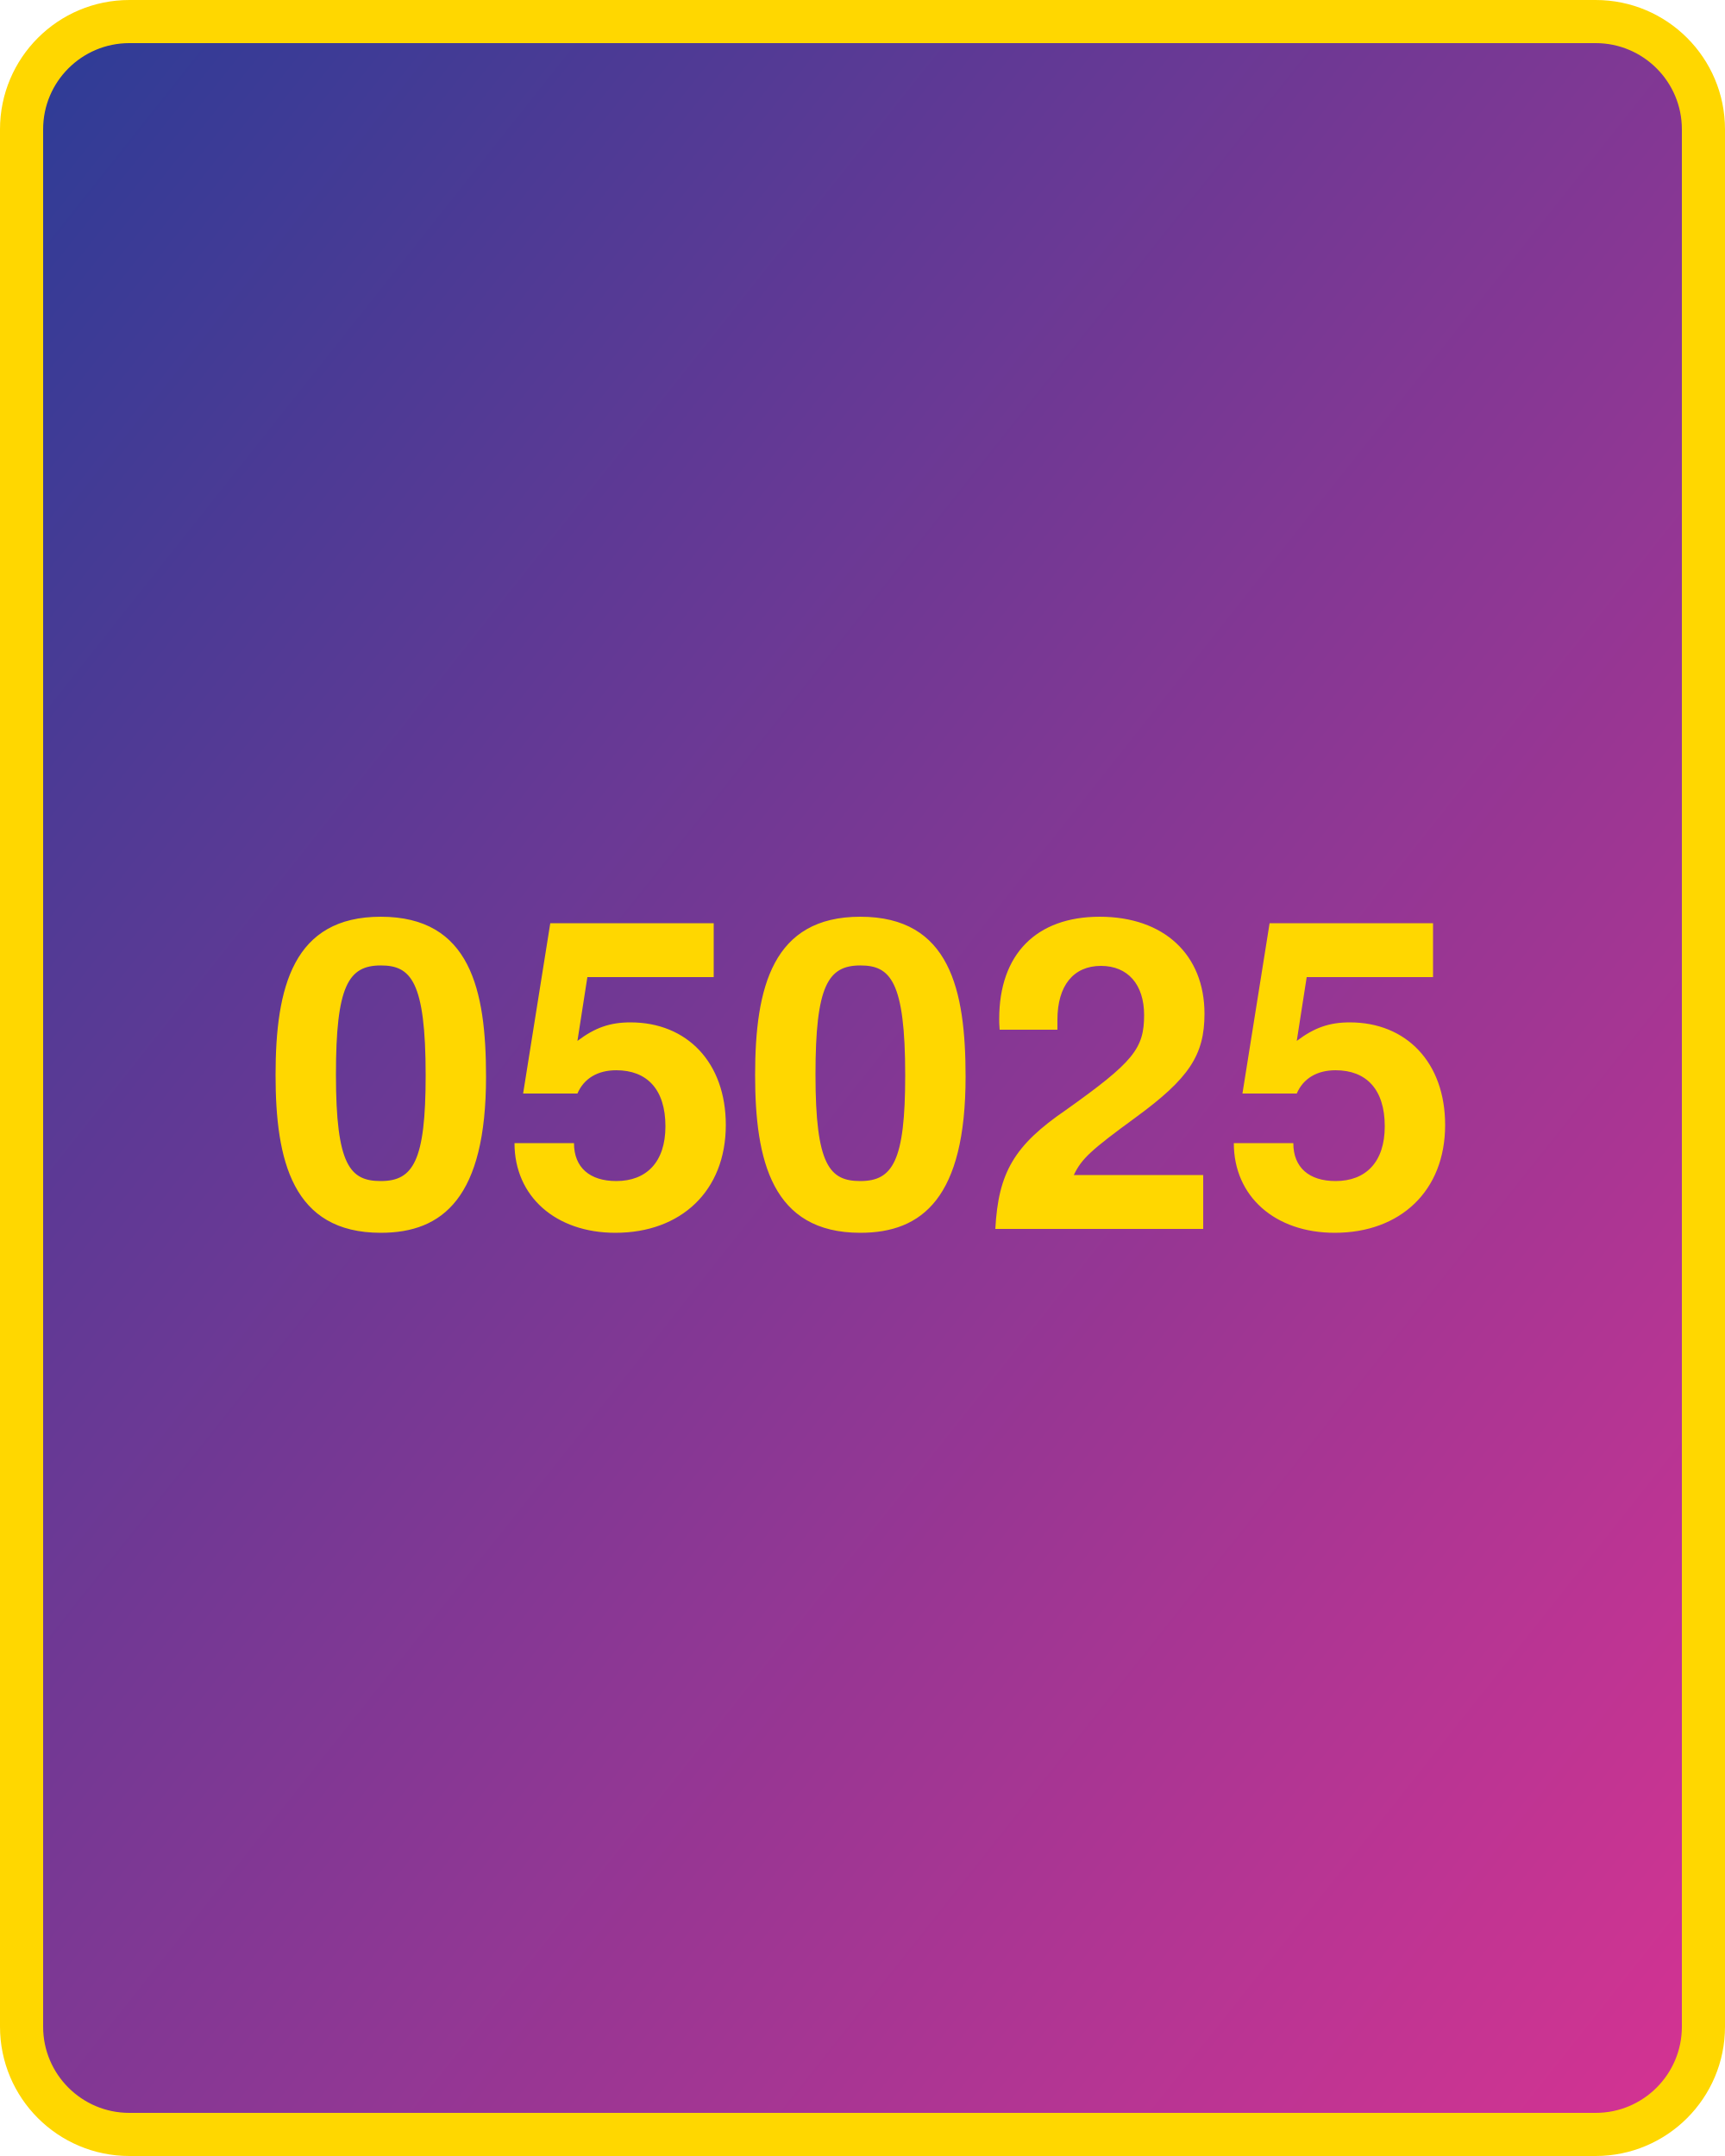
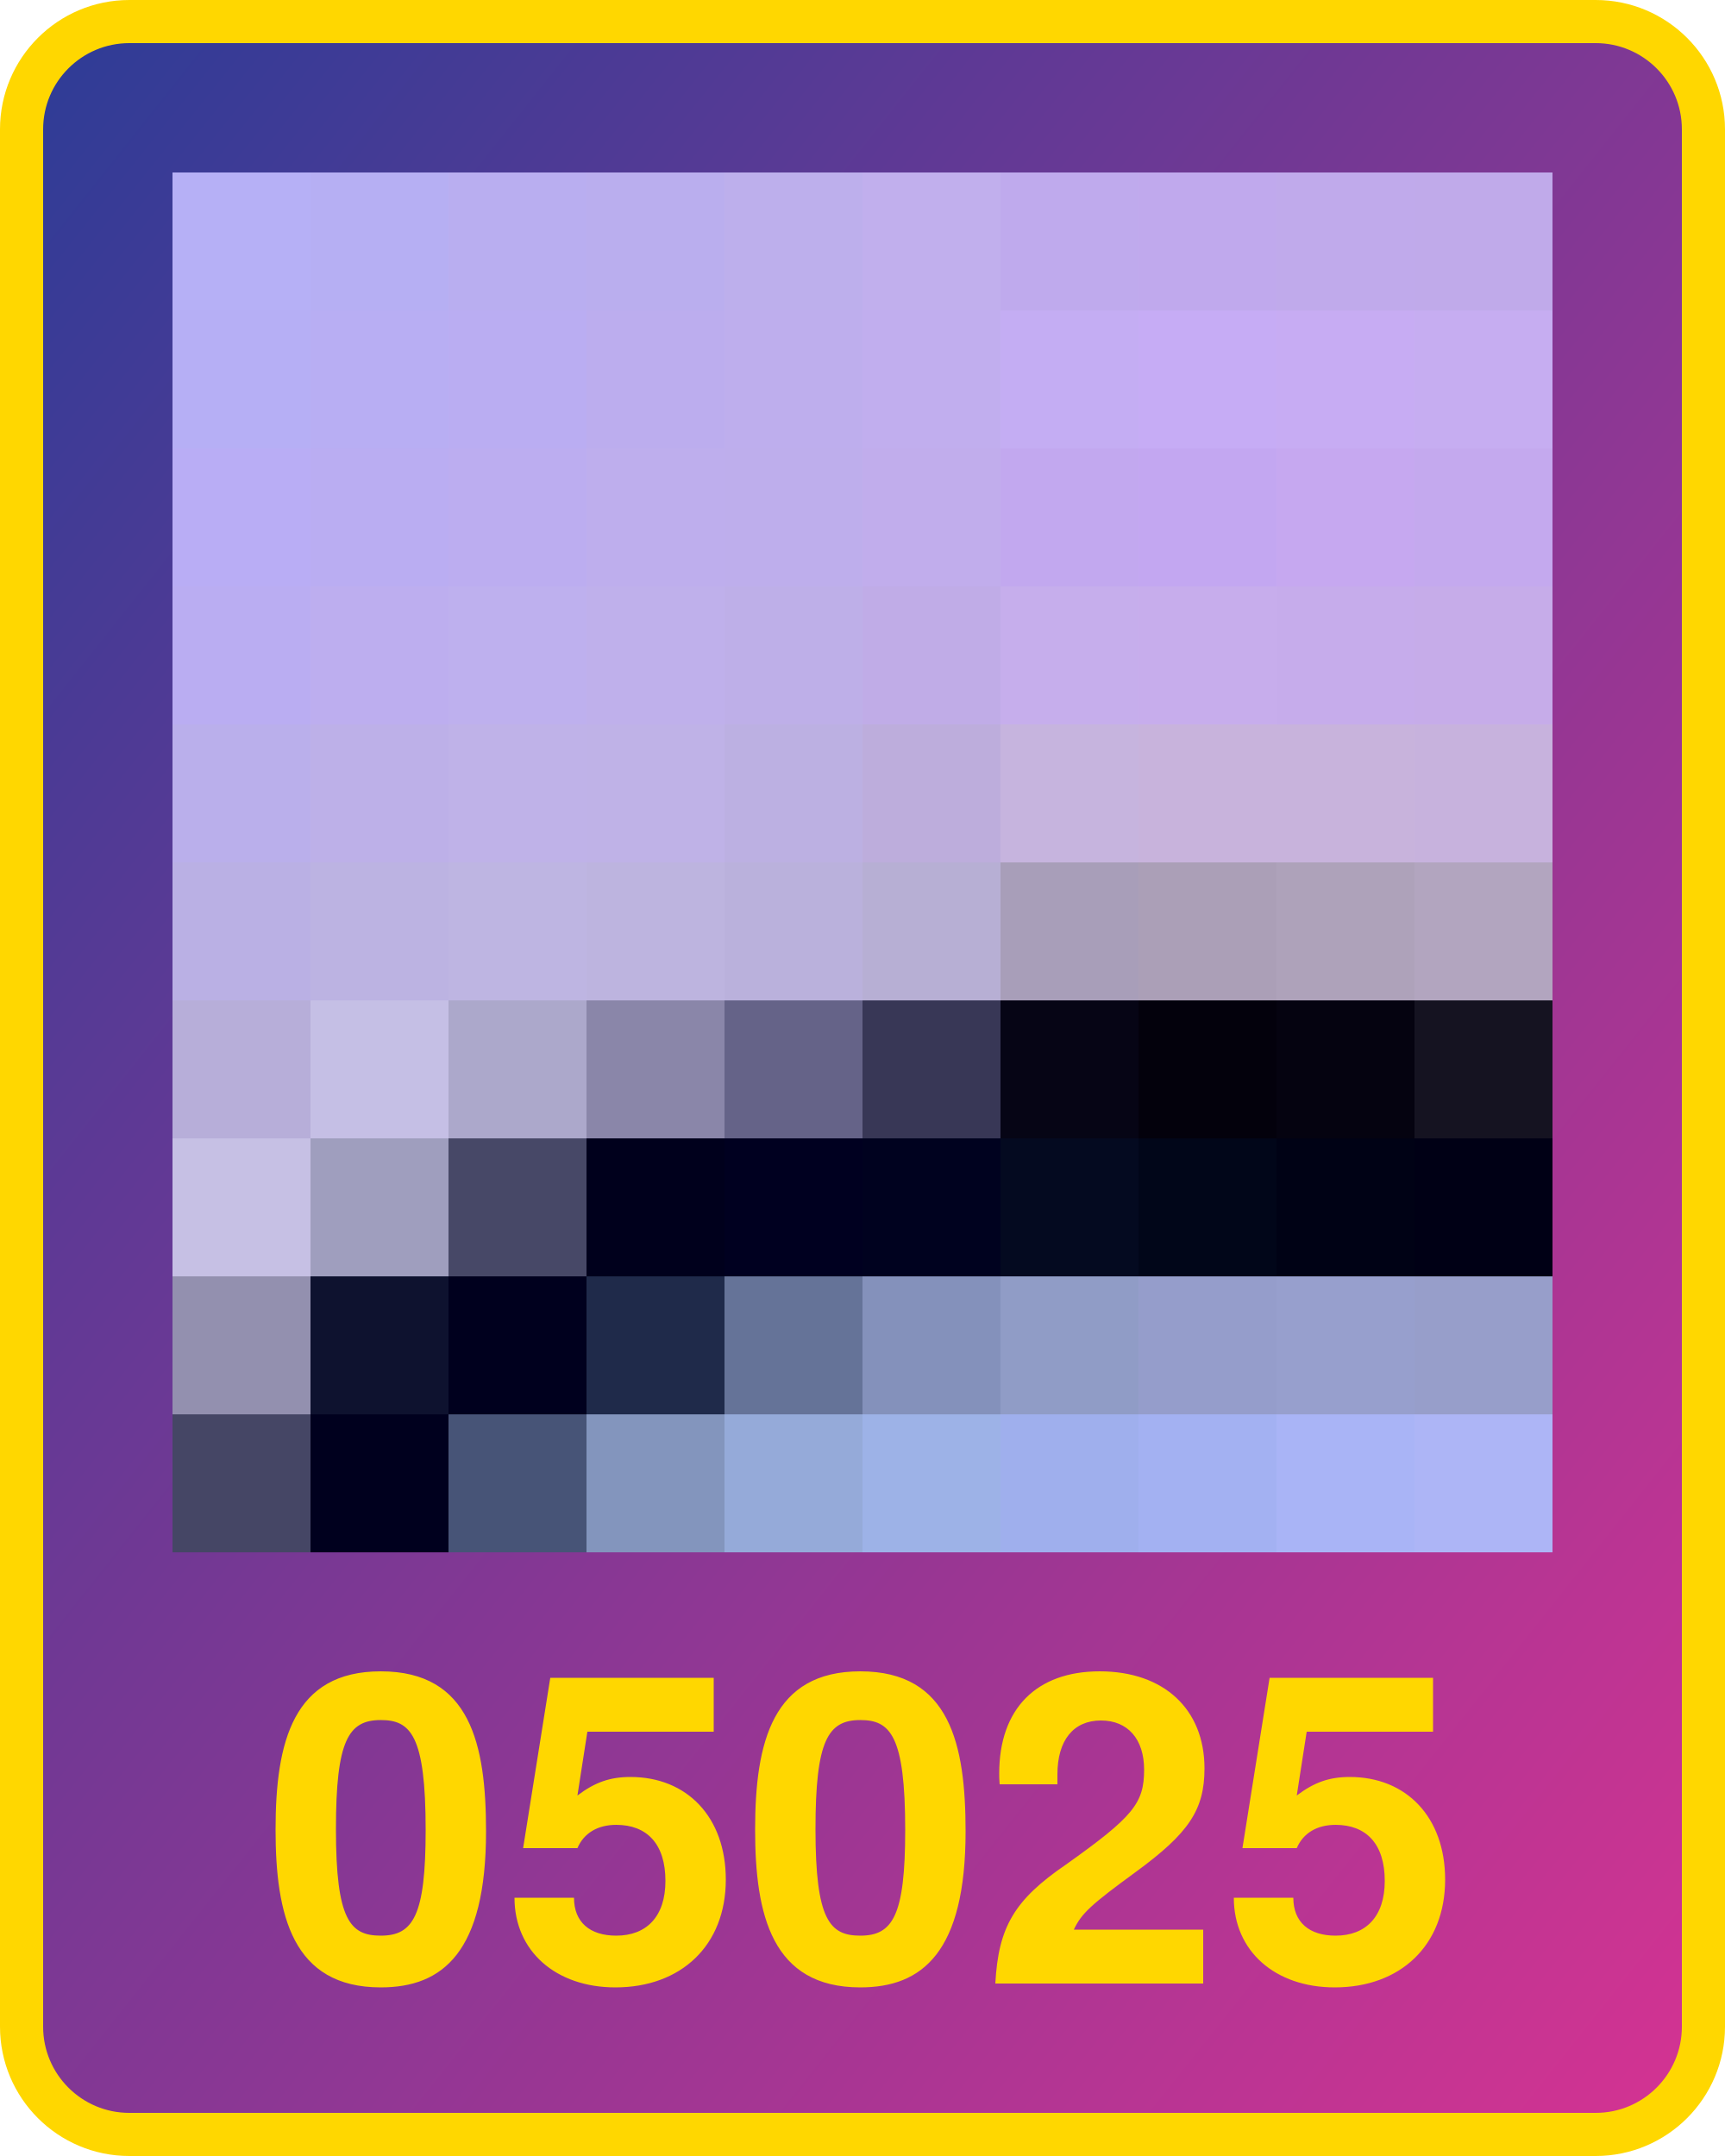
<svg xmlns="http://www.w3.org/2000/svg" width="800" height="1000">
  <defs>
    <linearGradient id="g" x1="0" x2="1" y1="0" y2="1">
      <stop offset="0%" stop-color="#2d3c96" />
      <stop offset="100%" stop-color="#d53392" />
    </linearGradient>
  </defs>
  <rect x="10" y="10" width="780" height="980" fill="url(#g)" rx="50" ry="50" stroke="gold" stroke-width="20" />
-   <text x="400" y="570" width="780" text-anchor="middle" style="font:bold 200px 'Helvetica Neue';fill:gold">05025</text>
+   <text x="400" y="920" width="780" text-anchor="middle" style="font:bold 200px 'Helvetica Neue';fill:gold">05025</text>
+   <g transform="translate(80 80) scale(64)">
+     <rect x="0" y="0" width="1" height="1" fill="#b6b0f6" />
+     <rect x="0" y="1" width="1" height="1" fill="#b6aff5" />
+     <rect x="0" y="2" width="1" height="1" fill="#b9adf5" />
+     <rect x="0" y="3" width="1" height="1" fill="#baadf2" />
+     <rect x="0" y="4" width="1" height="1" fill="#baafeb" />
+     <rect x="0" y="5" width="1" height="1" fill="#bab0e4" />
+     <rect x="0" y="6" width="1" height="1" fill="#b7aed9" />
+     <rect x="0" y="7" width="1" height="1" fill="#c6c0e4" />
+     <rect x="0" y="8" width="1" height="1" fill="#9390af" />
+     <rect x="0" y="9" width="1" height="1" fill="#454665" />
+     <rect x="1" y="0" width="1" height="1" fill="#b6aff3" />
+     <rect x="1" y="1" width="1" height="1" fill="#b8aef3" />
+     <rect x="1" y="2" width="1" height="1" fill="#baadf2" />
+     <rect x="1" y="3" width="1" height="1" fill="#bdaeef" />
+     <rect x="1" y="4" width="1" height="1" fill="#bdb0e8" />
+     <rect x="1" y="5" width="1" height="1" fill="#bcb3e2" />
+     <rect x="1" y="6" width="1" height="1" fill="#c5bfe5" />
+     <rect x="1" y="7" width="1" height="1" fill="#9f9ebe" />
+     <rect x="1" y="8" width="1" height="1" fill="#0e122f" />
+     <rect x="1" y="9" width="1" height="1" fill="#00001e" />
+     <rect x="2" y="0" width="1" height="1" fill="#b9aef0" />
+     <rect x="2" y="1" width="1" height="1" fill="#baadf2" />
+     <rect x="2" y="2" width="1" height="1" fill="#bcadf0" />
+     <rect x="2" y="3" width="1" height="1" fill="#beb0ee" />
+     <rect x="2" y="4" width="1" height="1" fill="#bfb2e8" />
+     <rect x="2" y="5" width="1" height="1" fill="#beb5e2" />
+     <rect x="2" y="6" width="1" height="1" fill="#aca8cb" />
+     <rect x="2" y="7" width="1" height="1" fill="#474867" />
+     <rect x="2" y="8" width="1" height="1" fill="#00001e" />
+     <rect x="2" y="9" width="1" height="1" fill="#475477" />
+     <rect x="3" y="0" width="1" height="1" fill="#baaeee" />
+     <rect x="3" y="1" width="1" height="1" fill="#bcadee" />
+     <rect x="3" y="2" width="1" height="1" fill="#beaeed" />
+     <rect x="3" y="3" width="1" height="1" fill="#bfb0eb" />
+     <rect x="3" y="4" width="1" height="1" fill="#bfb2e7" />
+     <rect x="3" y="5" width="1" height="1" fill="#bdb4df" />
+     <rect x="3" y="6" width="1" height="1" fill="#8a86a9" />
+     <rect x="3" y="7" width="1" height="1" fill="#00001c" />
+     <rect x="3" y="8" width="1" height="1" fill="#1f2a4a" />
+     <rect x="3" y="9" width="1" height="1" fill="#8395bd" />
+     <rect x="4" y="0" width="1" height="1" fill="#bdafec" />
+     <rect x="4" y="1" width="1" height="1" fill="#beaeed" />
+     <rect x="4" y="2" width="1" height="1" fill="#beaeec" />
+     <rect x="4" y="3" width="1" height="1" fill="#beafe8" />
+     <rect x="4" y="4" width="1" height="1" fill="#bcb0e2" />
+     <rect x="4" y="5" width="1" height="1" fill="#bab1dc" />
+     <rect x="4" y="6" width="1" height="1" fill="#656388" />
+     <rect x="4" y="7" width="1" height="1" fill="#000020" />
+     <rect x="4" y="8" width="1" height="1" fill="#657398" />
+     <rect x="4" y="9" width="1" height="1" fill="#95aad9" />
+     <rect x="5" y="0" width="1" height="1" fill="#c1afed" />
+     <rect x="5" y="1" width="1" height="1" fill="#c1aeee" />
+     <rect x="5" y="2" width="1" height="1" fill="#c1adec" />
+     <rect x="5" y="3" width="1" height="1" fill="#c0ace7" />
+     <rect x="5" y="4" width="1" height="1" fill="#bdaddc" />
+     <rect x="5" y="5" width="1" height="1" fill="#b7afd4" />
+     <rect x="5" y="6" width="1" height="1" fill="#383756" />
+     <rect x="5" y="7" width="1" height="1" fill="#00021f" />
+     <rect x="5" y="8" width="1" height="1" fill="#8491bb" />
+     <rect x="5" y="9" width="1" height="1" fill="#9db2e7" />
+     <rect x="6" y="0" width="1" height="1" fill="#bfaaed" />
+     <rect x="6" y="1" width="1" height="1" fill="#c4adf3" />
+     <rect x="6" y="2" width="1" height="1" fill="#c2a8ef" />
+     <rect x="6" y="3" width="1" height="1" fill="#c6aeec" />
+     <rect x="6" y="4" width="1" height="1" fill="#c6b4de" />
+     <rect x="6" y="5" width="1" height="1" fill="#a89eb9" />
+     <rect x="6" y="6" width="1" height="1" fill="#060515" />
+     <rect x="6" y="7" width="1" height="1" fill="#040a20" />
+     <rect x="6" y="8" width="1" height="1" fill="#909cc6" />
+     <rect x="6" y="9" width="1" height="1" fill="#9fafed" />
+     <rect x="7" y="0" width="1" height="1" fill="#c0a9ed" />
+     <rect x="7" y="1" width="1" height="1" fill="#c6acf5" />
+     <rect x="7" y="2" width="1" height="1" fill="#c3a7f1" />
+     <rect x="7" y="3" width="1" height="1" fill="#c7adec" />
+     <rect x="7" y="4" width="1" height="1" fill="#c8b3dc" />
+     <rect x="7" y="5" width="1" height="1" fill="#ab9fb7" />
+     <rect x="7" y="6" width="1" height="1" fill="#03010c" />
+     <rect x="7" y="7" width="1" height="1" fill="#010619" />
+     <rect x="7" y="8" width="1" height="1" fill="#959dcb" />
+     <rect x="7" y="9" width="1" height="1" fill="#a3b1f2" />
+     <rect x="8" y="0" width="1" height="1" fill="#c0aaeb" />
+     <rect x="8" y="1" width="1" height="1" fill="#c7acf3" />
+     <rect x="8" y="2" width="1" height="1" fill="#c6a8f0" />
+     <rect x="8" y="3" width="1" height="1" fill="#c6aceb" />
+     <rect x="8" y="4" width="1" height="1" fill="#c8b3dc" />
+     <rect x="8" y="5" width="1" height="1" fill="#aea2ba" />
+     <rect x="8" y="6" width="1" height="1" fill="#050310" />
+     <rect x="8" y="7" width="1" height="1" fill="#000215" />
+     <rect x="8" y="8" width="1" height="1" fill="#979fcd" />
+     <rect x="8" y="9" width="1" height="1" fill="#a9b4f6" />
+     <rect x="9" y="0" width="1" height="1" fill="#c0aaea" />
+     <rect x="9" y="1" width="1" height="1" fill="#c6adf1" />
+     <rect x="9" y="2" width="1" height="1" fill="#c4a9ee" />
+     <rect x="9" y="3" width="1" height="1" fill="#c6ace9" />
+     <rect x="9" y="4" width="1" height="1" fill="#c7b2dd" />
+     <rect x="9" y="5" width="1" height="1" fill="#b2a5bf" />
+     <rect x="9" y="6" width="1" height="1" fill="#151321" />
+     <rect x="9" y="7" width="1" height="1" fill="#000015" />
+     <rect x="9" y="8" width="1" height="1" fill="#979eca" />
+     <rect x="9" y="9" width="1" height="1" fill="#adb5f6" />
+   </g>
</svg>
